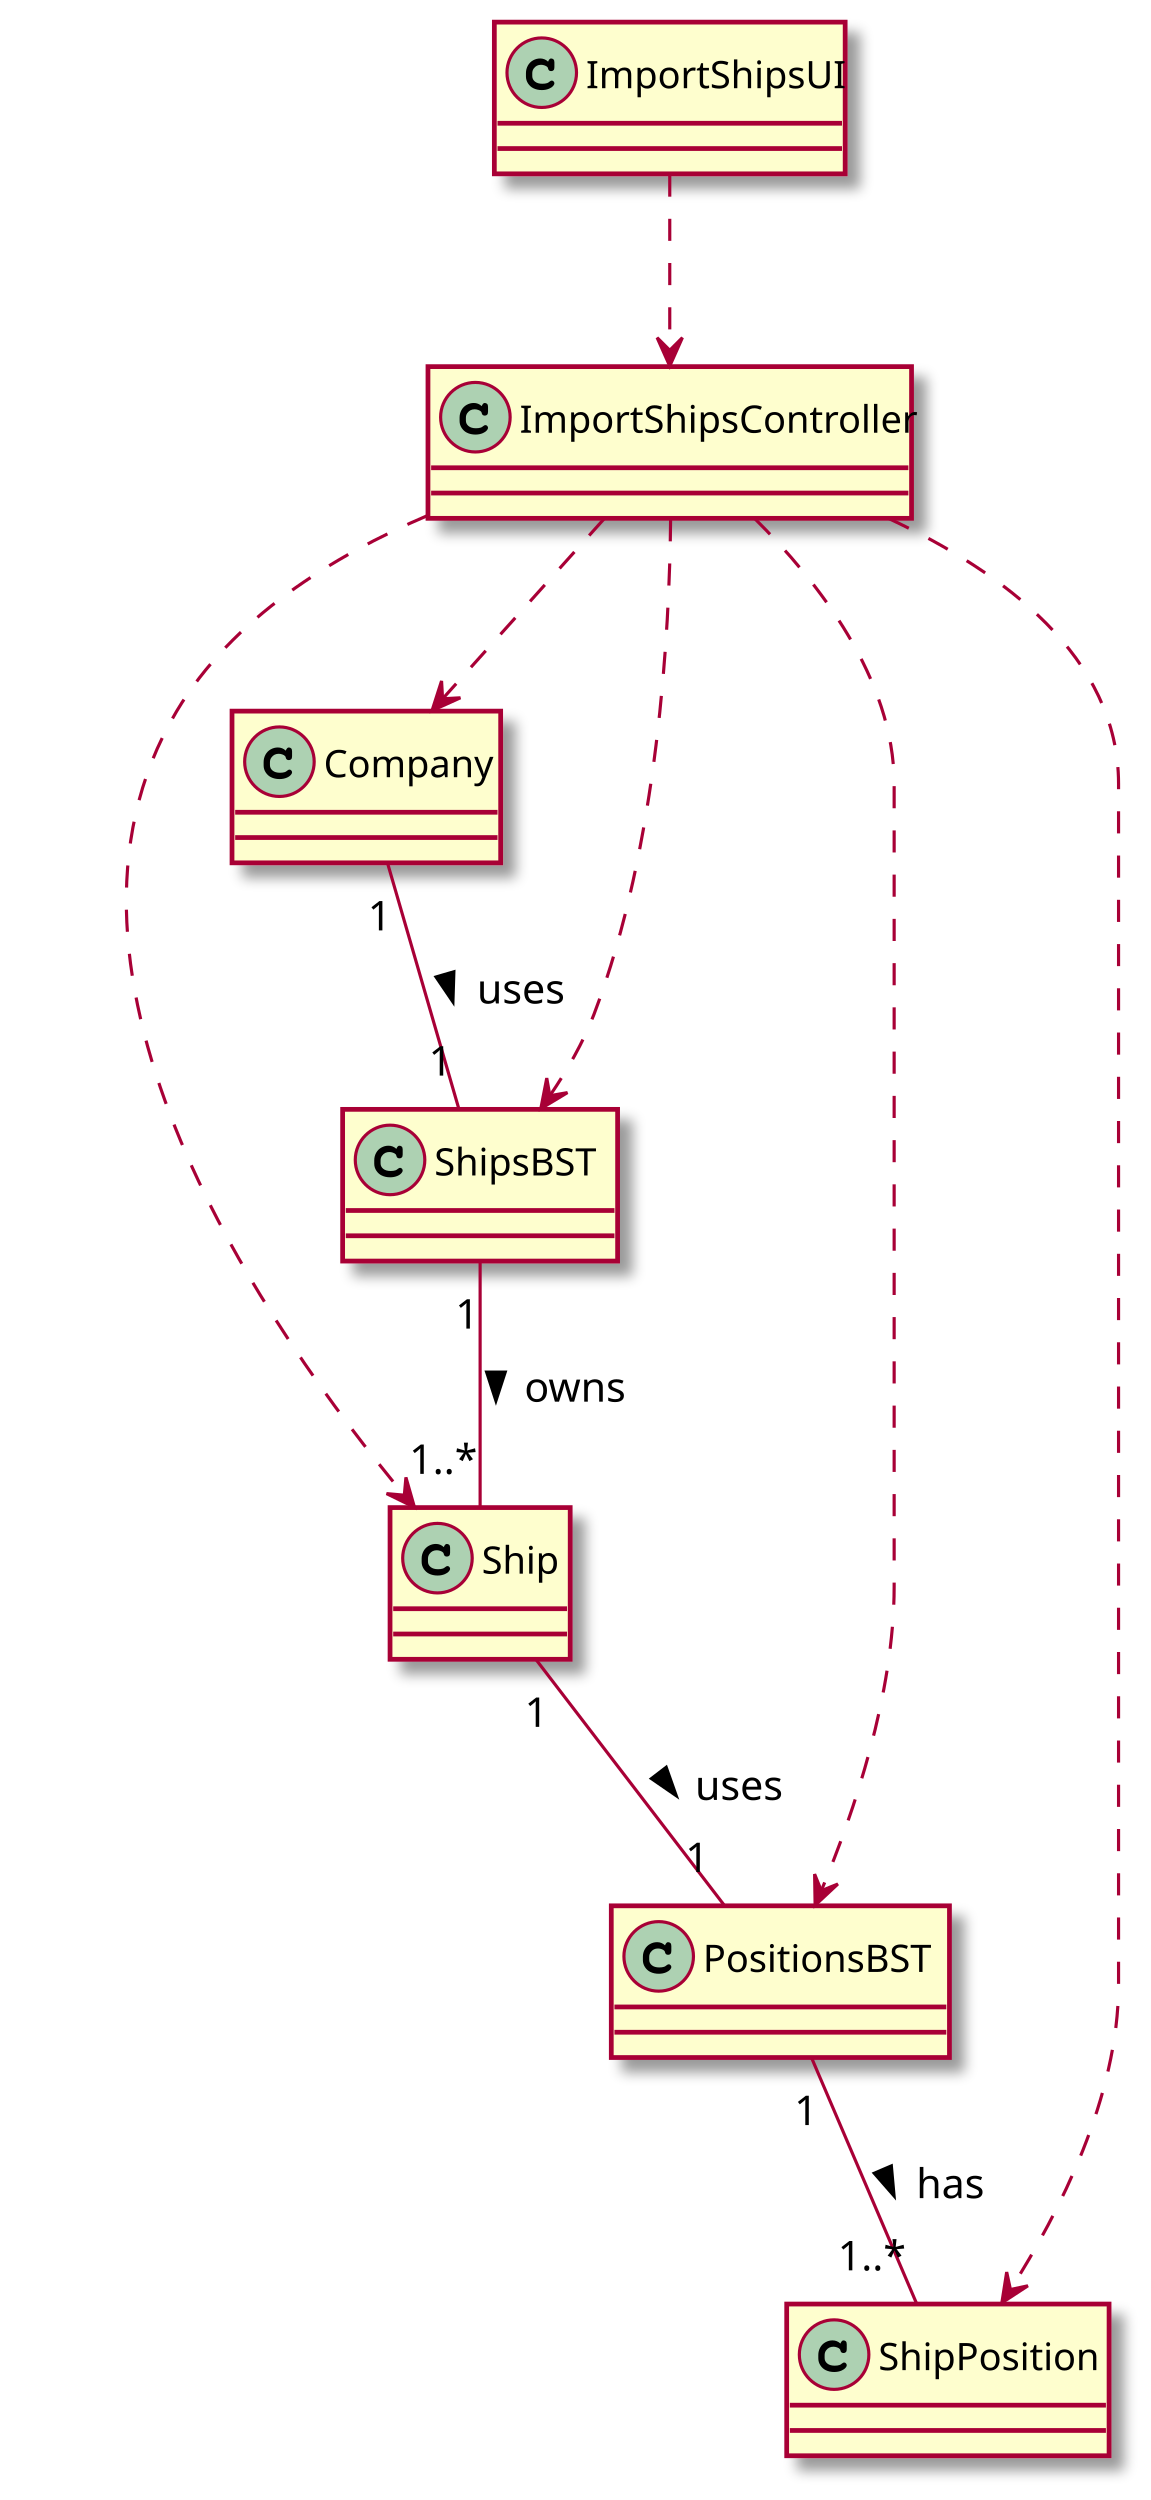
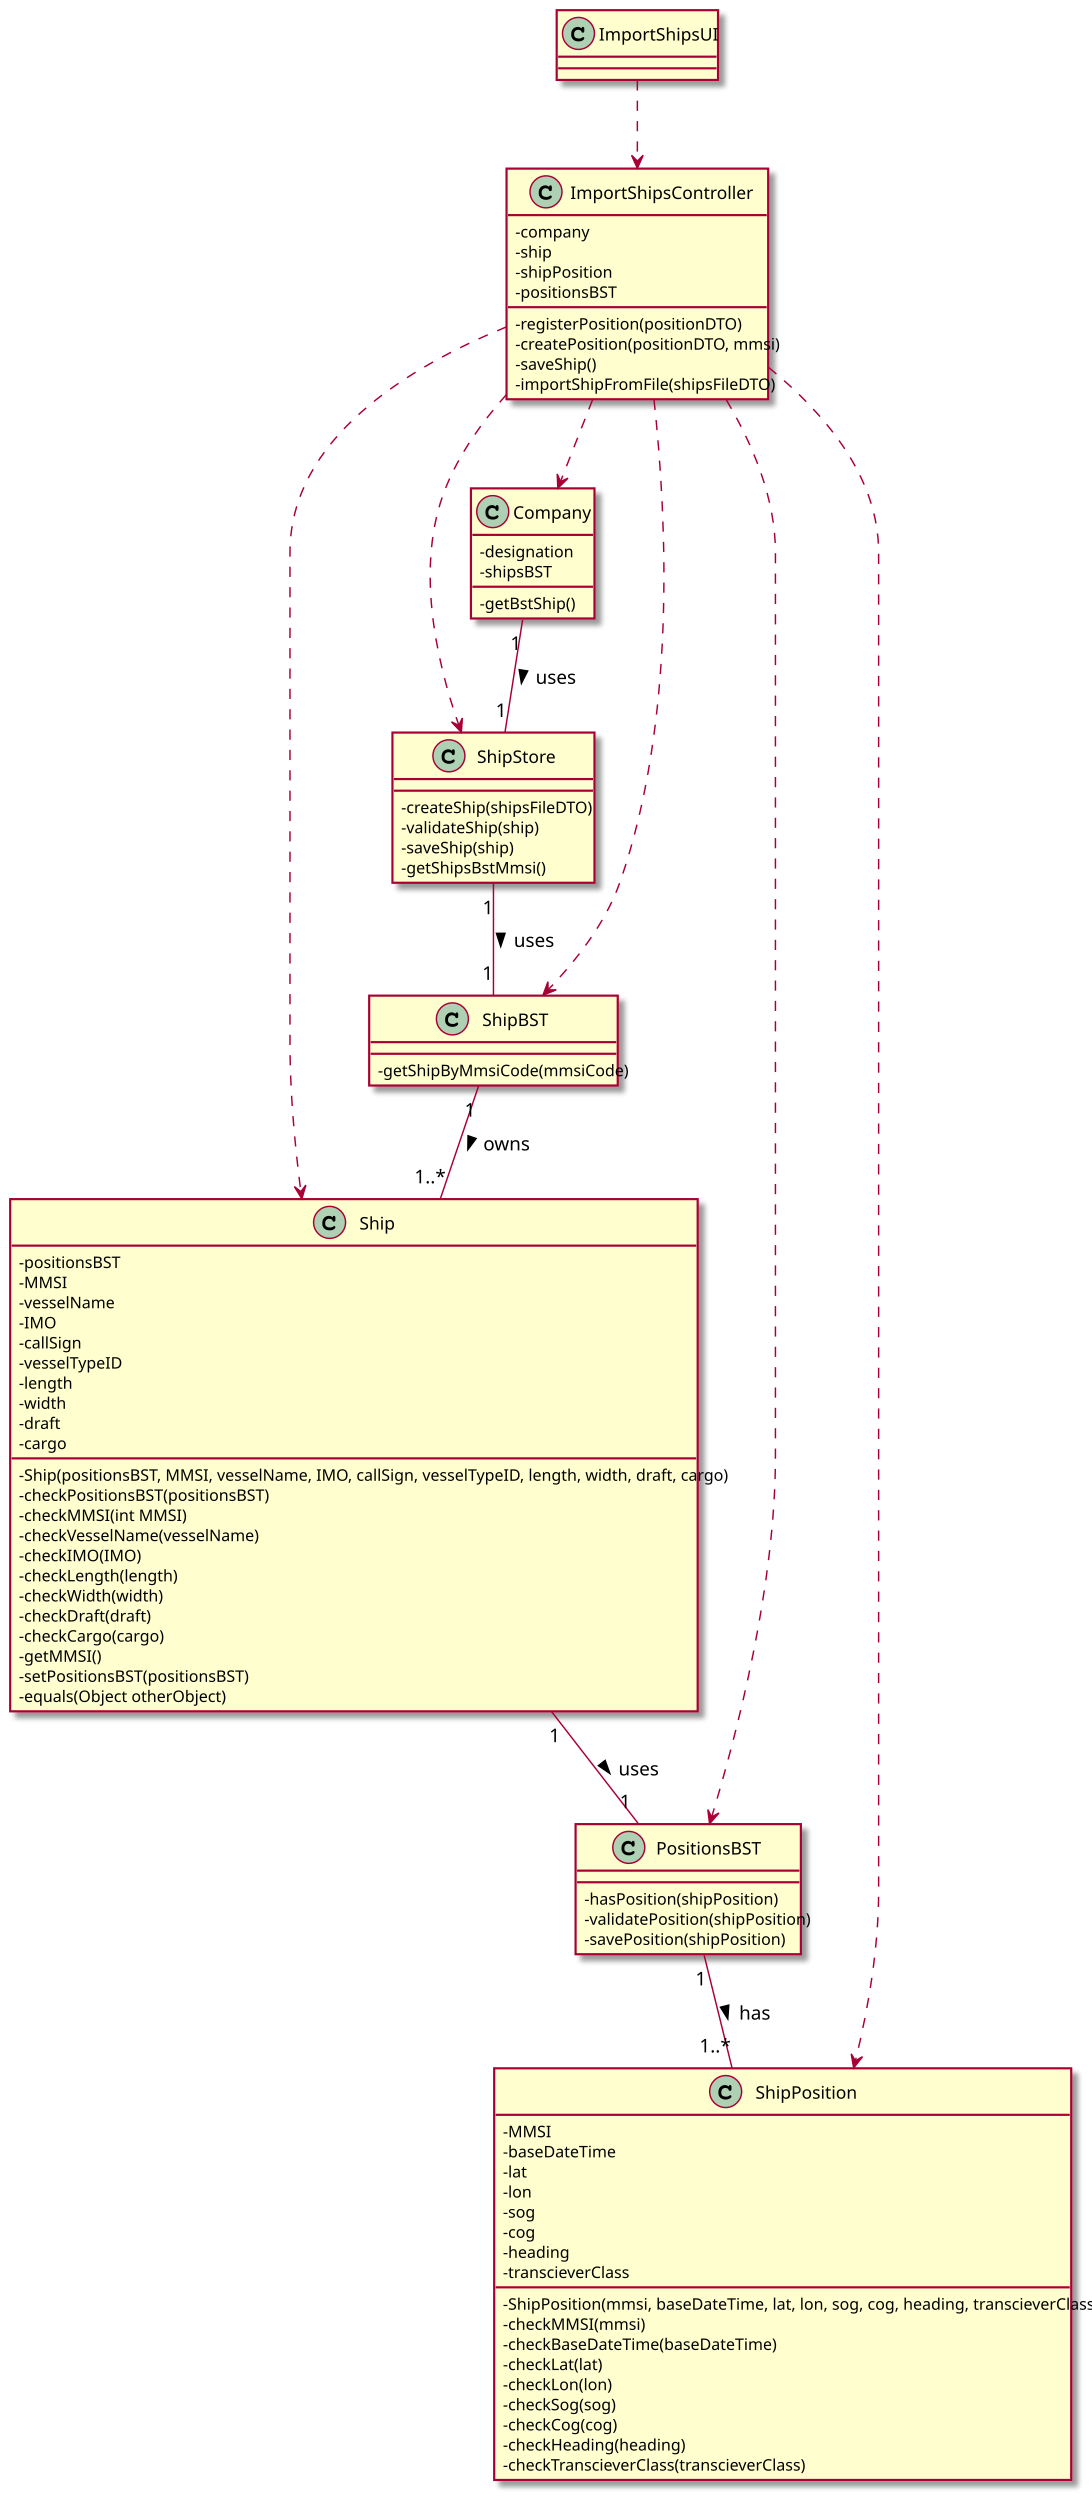
- <svg xmlns="http://www.w3.org/2000/svg" contentScriptType="application/ecmascript" contentStyleType="text/css" height="791px" preserveAspectRatio="none" style="width:364px;height:791px;background:#FFFFFF;" version="1.1" viewBox="0 0 364 791" width="364px" zoomAndPan="magnify">
+ <svg xmlns="http://www.w3.org/2000/svg" contentScriptType="application/ecmascript" contentStyleType="text/css" height="1720px" preserveAspectRatio="none" style="width:751px;height:1720px;background:#FFFFFF;" version="1.1" viewBox="0 0 751 1720" width="751px" zoomAndPan="magnify">
  <defs>
-     <filter height="300%" id="fvfv63ca0mt0m" width="300%" x="-1" y="-1">
+     <filter height="300%" id="f1p9q62pb9x0bf" width="300%" x="-1" y="-1">
      <feGaussianBlur result="blurOut" stdDeviation="2.0" />
      <feColorMatrix in="blurOut" result="blurOut2" type="matrix" values="0 0 0 0 0 0 0 0 0 0 0 0 0 0 0 0 0 0 .4 0" />
      <feOffset dx="4.0" dy="4.0" in="blurOut2" result="blurOut3" />
      <feBlend in="SourceGraphic" in2="blurOut3" mode="normal" />
    </filter>
  </defs>
  <g>
-     <rect codeLine="4" fill="#FEFECE" filter="url(#fvfv63ca0mt0m)" height="48" id="ImportShipsUI" style="stroke:#A80036;stroke-width:1.5;" width="111" x="156.41" y="7" />
-     <ellipse cx="171.41" cy="23" fill="#ADD1B2" rx="11" ry="11" style="stroke:#A80036;stroke-width:1.0;" />
-     <path d="M173.41,19.5 Q173.613,19 173.847,18.75 Q174.082,18.5 174.347,18.5 Q174.816,18.5 175.113,18.781 Q175.41,19.062 175.41,19.719 L175.41,21.281 Q175.41,21.938 175.129,22.219 Q174.847,22.5 174.41,22.5 Q174.019,22.5 173.769,22.328 Q173.519,22.156 173.41,21.703 Q173.363,21.391 173.191,21.219 Q172.879,20.891 172.316,20.703 Q171.754,20.5 171.191,20.5 Q170.488,20.5 169.894,20.781 Q169.316,21.062 168.863,21.688 Q168.41,22.312 168.41,23.172 L168.41,24.094 Q168.41,25.125 169.254,25.812 Q170.097,26.5 171.597,26.5 Q172.488,26.5 173.113,26.297 Q173.472,26.188 173.879,25.828 Q174.144,25.625 174.285,25.562 Q174.426,25.5 174.597,25.5 Q174.926,25.5 175.16,25.766 Q175.41,26.016 175.41,26.375 Q175.41,26.719 175.066,27.125 Q174.566,27.719 173.769,28.047 Q172.722,28.5 171.441,28.5 Q169.941,28.5 168.738,27.906 Q167.769,27.438 167.082,26.422 Q166.41,25.406 166.41,24.203 L166.41,23.109 Q166.41,21.859 167.004,20.766 Q167.613,19.672 168.66,19.094 Q169.722,18.5 170.91,18.5 Q171.629,18.5 172.254,18.75 Q172.879,19 173.41,19.5 Z " fill="#000000" />
-     <text fill="#000000" font-family="sans-serif" font-size="12" lengthAdjust="spacing" textLength="79" x="185.41" y="27.91">ImportShipsUI</text>
-     <line style="stroke:#A80036;stroke-width:1.5;" x1="157.41" x2="266.41" y1="39" y2="39" />
-     <line style="stroke:#A80036;stroke-width:1.5;" x1="157.41" x2="266.41" y1="47" y2="47" />
-     <rect codeLine="6" fill="#FEFECE" filter="url(#fvfv63ca0mt0m)" height="48" id="ImportShipsController" style="stroke:#A80036;stroke-width:1.5;" width="153" x="135.41" y="116" />
-     <ellipse cx="150.41" cy="132" fill="#ADD1B2" rx="11" ry="11" style="stroke:#A80036;stroke-width:1.0;" />
-     <path d="M152.41,128.5 Q152.613,128 152.847,127.75 Q153.082,127.5 153.347,127.5 Q153.816,127.5 154.113,127.781 Q154.41,128.062 154.41,128.719 L154.41,130.281 Q154.41,130.938 154.129,131.219 Q153.847,131.5 153.41,131.5 Q153.019,131.5 152.769,131.328 Q152.519,131.156 152.41,130.703 Q152.363,130.391 152.191,130.219 Q151.879,129.891 151.316,129.703 Q150.754,129.5 150.191,129.5 Q149.488,129.5 148.894,129.781 Q148.316,130.062 147.863,130.688 Q147.41,131.312 147.41,132.172 L147.41,133.094 Q147.41,134.125 148.254,134.812 Q149.097,135.5 150.597,135.5 Q151.488,135.5 152.113,135.297 Q152.472,135.188 152.879,134.828 Q153.144,134.625 153.285,134.562 Q153.426,134.5 153.597,134.5 Q153.926,134.5 154.16,134.766 Q154.41,135.016 154.41,135.375 Q154.41,135.719 154.066,136.125 Q153.566,136.719 152.769,137.047 Q151.722,137.5 150.441,137.5 Q148.941,137.5 147.738,136.906 Q146.769,136.438 146.082,135.422 Q145.41,134.406 145.41,133.203 L145.41,132.109 Q145.41,130.859 146.004,129.766 Q146.613,128.672 147.66,128.094 Q148.722,127.5 149.91,127.5 Q150.629,127.5 151.254,127.75 Q151.879,128 152.41,128.5 Z " fill="#000000" />
-     <text fill="#000000" font-family="sans-serif" font-size="12" lengthAdjust="spacing" textLength="121" x="164.41" y="136.91">ImportShipsController</text>
-     <line style="stroke:#A80036;stroke-width:1.5;" x1="136.41" x2="287.41" y1="148" y2="148" />
-     <line style="stroke:#A80036;stroke-width:1.5;" x1="136.41" x2="287.41" y1="156" y2="156" />
-     <rect codeLine="10" fill="#FEFECE" filter="url(#fvfv63ca0mt0m)" height="48" id="Company" style="stroke:#A80036;stroke-width:1.5;" width="85" x="73.41" y="225" />
-     <ellipse cx="88.41" cy="241" fill="#ADD1B2" rx="11" ry="11" style="stroke:#A80036;stroke-width:1.0;" />
-     <path d="M90.41,237.5 Q90.613,237 90.847,236.75 Q91.082,236.5 91.347,236.5 Q91.816,236.5 92.113,236.781 Q92.41,237.062 92.41,237.719 L92.41,239.281 Q92.41,239.938 92.129,240.219 Q91.847,240.5 91.41,240.5 Q91.019,240.5 90.769,240.328 Q90.519,240.156 90.41,239.703 Q90.363,239.391 90.191,239.219 Q89.879,238.891 89.316,238.703 Q88.754,238.5 88.191,238.5 Q87.488,238.5 86.894,238.781 Q86.316,239.062 85.863,239.688 Q85.41,240.312 85.41,241.172 L85.41,242.094 Q85.41,243.125 86.254,243.812 Q87.097,244.5 88.597,244.5 Q89.488,244.5 90.113,244.297 Q90.472,244.188 90.879,243.828 Q91.144,243.625 91.285,243.562 Q91.426,243.5 91.597,243.5 Q91.926,243.5 92.16,243.766 Q92.41,244.016 92.41,244.375 Q92.41,244.719 92.066,245.125 Q91.566,245.719 90.769,246.047 Q89.722,246.5 88.441,246.5 Q86.941,246.5 85.738,245.906 Q84.769,245.438 84.082,244.422 Q83.41,243.406 83.41,242.203 L83.41,241.109 Q83.41,239.859 84.004,238.766 Q84.613,237.672 85.66,237.094 Q86.722,236.5 87.91,236.5 Q88.629,236.5 89.254,236.75 Q89.879,237 90.41,237.5 Z " fill="#000000" />
-     <text fill="#000000" font-family="sans-serif" font-size="12" lengthAdjust="spacing" textLength="53" x="102.41" y="245.91">Company</text>
-     <line style="stroke:#A80036;stroke-width:1.5;" x1="74.41" x2="157.41" y1="257" y2="257" />
-     <line style="stroke:#A80036;stroke-width:1.5;" x1="74.41" x2="157.41" y1="265" y2="265" />
-     <rect codeLine="14" fill="#FEFECE" filter="url(#fvfv63ca0mt0m)" height="48" id="Ship" style="stroke:#A80036;stroke-width:1.5;" width="57" x="123.41" y="477" />
-     <ellipse cx="138.41" cy="493" fill="#ADD1B2" rx="11" ry="11" style="stroke:#A80036;stroke-width:1.0;" />
-     <path d="M140.41,489.5 Q140.613,489 140.847,488.75 Q141.082,488.5 141.347,488.5 Q141.816,488.5 142.113,488.781 Q142.41,489.062 142.41,489.719 L142.41,491.281 Q142.41,491.938 142.129,492.219 Q141.847,492.5 141.41,492.5 Q141.019,492.5 140.769,492.328 Q140.519,492.156 140.41,491.703 Q140.363,491.391 140.191,491.219 Q139.879,490.891 139.316,490.703 Q138.754,490.5 138.191,490.5 Q137.488,490.5 136.894,490.781 Q136.316,491.062 135.863,491.688 Q135.41,492.312 135.41,493.172 L135.41,494.094 Q135.41,495.125 136.254,495.812 Q137.097,496.5 138.597,496.5 Q139.488,496.5 140.113,496.297 Q140.472,496.188 140.879,495.828 Q141.144,495.625 141.285,495.562 Q141.426,495.5 141.597,495.5 Q141.926,495.5 142.16,495.766 Q142.41,496.016 142.41,496.375 Q142.41,496.719 142.066,497.125 Q141.566,497.719 140.769,498.047 Q139.722,498.5 138.441,498.5 Q136.941,498.5 135.738,497.906 Q134.769,497.438 134.082,496.422 Q133.41,495.406 133.41,494.203 L133.41,493.109 Q133.41,491.859 134.004,490.766 Q134.613,489.672 135.66,489.094 Q136.722,488.5 137.91,488.5 Q138.629,488.5 139.254,488.75 Q139.879,489 140.41,489.5 Z " fill="#000000" />
-     <text fill="#000000" font-family="sans-serif" font-size="12" lengthAdjust="spacing" textLength="25" x="152.41" y="497.91">Ship</text>
-     <line style="stroke:#A80036;stroke-width:1.5;" x1="124.41" x2="179.41" y1="509" y2="509" />
-     <line style="stroke:#A80036;stroke-width:1.5;" x1="124.41" x2="179.41" y1="517" y2="517" />
-     <rect codeLine="18" fill="#FEFECE" filter="url(#fvfv63ca0mt0m)" height="48" id="ShipPosition" style="stroke:#A80036;stroke-width:1.5;" width="102" x="248.91" y="729" />
-     <ellipse cx="263.91" cy="745" fill="#ADD1B2" rx="11" ry="11" style="stroke:#A80036;stroke-width:1.0;" />
-     <path d="M265.91,741.5 Q266.113,741 266.348,740.75 Q266.582,740.5 266.848,740.5 Q267.316,740.5 267.613,740.781 Q267.91,741.062 267.91,741.719 L267.91,743.281 Q267.91,743.938 267.629,744.219 Q267.348,744.5 266.91,744.5 Q266.519,744.5 266.269,744.328 Q266.019,744.156 265.91,743.703 Q265.863,743.391 265.691,743.219 Q265.379,742.891 264.816,742.703 Q264.254,742.5 263.691,742.5 Q262.988,742.5 262.394,742.781 Q261.816,743.062 261.363,743.688 Q260.91,744.312 260.91,745.172 L260.91,746.094 Q260.91,747.125 261.754,747.812 Q262.598,748.5 264.098,748.5 Q264.988,748.5 265.613,748.297 Q265.973,748.188 266.379,747.828 Q266.644,747.625 266.785,747.562 Q266.926,747.5 267.098,747.5 Q267.426,747.5 267.66,747.766 Q267.91,748.016 267.91,748.375 Q267.91,748.719 267.566,749.125 Q267.066,749.719 266.269,750.047 Q265.223,750.5 263.941,750.5 Q262.441,750.5 261.238,749.906 Q260.269,749.438 259.582,748.422 Q258.91,747.406 258.91,746.203 L258.91,745.109 Q258.91,743.859 259.504,742.766 Q260.113,741.672 261.16,741.094 Q262.223,740.5 263.41,740.5 Q264.129,740.5 264.754,740.75 Q265.379,741 265.91,741.5 Z " fill="#000000" />
-     <text fill="#000000" font-family="sans-serif" font-size="12" lengthAdjust="spacing" textLength="70" x="277.91" y="749.91">ShipPosition</text>
-     <line style="stroke:#A80036;stroke-width:1.5;" x1="249.91" x2="349.91" y1="761" y2="761" />
-     <line style="stroke:#A80036;stroke-width:1.5;" x1="249.91" x2="349.91" y1="769" y2="769" />
-     <rect codeLine="22" fill="#FEFECE" filter="url(#fvfv63ca0mt0m)" height="48" id="ShipsBST" style="stroke:#A80036;stroke-width:1.5;" width="87" x="108.41" y="351" />
-     <ellipse cx="123.41" cy="367" fill="#ADD1B2" rx="11" ry="11" style="stroke:#A80036;stroke-width:1.0;" />
-     <path d="M125.41,363.5 Q125.613,363 125.847,362.75 Q126.082,362.5 126.347,362.5 Q126.816,362.5 127.113,362.781 Q127.41,363.062 127.41,363.719 L127.41,365.281 Q127.41,365.938 127.129,366.219 Q126.847,366.5 126.41,366.5 Q126.019,366.5 125.769,366.328 Q125.519,366.156 125.41,365.703 Q125.363,365.391 125.191,365.219 Q124.879,364.891 124.316,364.703 Q123.754,364.5 123.191,364.5 Q122.488,364.5 121.894,364.781 Q121.316,365.062 120.863,365.688 Q120.41,366.312 120.41,367.172 L120.41,368.094 Q120.41,369.125 121.254,369.812 Q122.097,370.5 123.597,370.5 Q124.488,370.5 125.113,370.297 Q125.472,370.188 125.879,369.828 Q126.144,369.625 126.285,369.562 Q126.426,369.5 126.597,369.5 Q126.926,369.5 127.16,369.766 Q127.41,370.016 127.41,370.375 Q127.41,370.719 127.066,371.125 Q126.566,371.719 125.769,372.047 Q124.722,372.5 123.441,372.5 Q121.941,372.5 120.738,371.906 Q119.769,371.438 119.082,370.422 Q118.41,369.406 118.41,368.203 L118.41,367.109 Q118.41,365.859 119.004,364.766 Q119.613,363.672 120.66,363.094 Q121.722,362.5 122.91,362.5 Q123.629,362.5 124.254,362.75 Q124.879,363 125.41,363.5 Z " fill="#000000" />
-     <text fill="#000000" font-family="sans-serif" font-size="12" lengthAdjust="spacing" textLength="55" x="137.41" y="371.91">ShipsBST</text>
-     <line style="stroke:#A80036;stroke-width:1.5;" x1="109.41" x2="194.41" y1="383" y2="383" />
-     <line style="stroke:#A80036;stroke-width:1.5;" x1="109.41" x2="194.41" y1="391" y2="391" />
-     <rect codeLine="26" fill="#FEFECE" filter="url(#fvfv63ca0mt0m)" height="48" id="PositionsBST" style="stroke:#A80036;stroke-width:1.5;" width="107" x="193.41" y="603" />
-     <ellipse cx="208.41" cy="619" fill="#ADD1B2" rx="11" ry="11" style="stroke:#A80036;stroke-width:1.0;" />
-     <path d="M210.41,615.5 Q210.613,615 210.847,614.75 Q211.082,614.5 211.347,614.5 Q211.816,614.5 212.113,614.781 Q212.41,615.062 212.41,615.719 L212.41,617.281 Q212.41,617.938 212.129,618.219 Q211.847,618.5 211.41,618.5 Q211.019,618.5 210.769,618.328 Q210.519,618.156 210.41,617.703 Q210.363,617.391 210.191,617.219 Q209.879,616.891 209.316,616.703 Q208.754,616.5 208.191,616.5 Q207.488,616.5 206.894,616.781 Q206.316,617.062 205.863,617.688 Q205.41,618.312 205.41,619.172 L205.41,620.094 Q205.41,621.125 206.254,621.812 Q207.097,622.5 208.597,622.5 Q209.488,622.5 210.113,622.297 Q210.472,622.188 210.879,621.828 Q211.144,621.625 211.285,621.562 Q211.426,621.5 211.597,621.5 Q211.926,621.5 212.16,621.766 Q212.41,622.016 212.41,622.375 Q212.41,622.719 212.066,623.125 Q211.566,623.719 210.769,624.047 Q209.722,624.5 208.441,624.5 Q206.941,624.5 205.738,623.906 Q204.769,623.438 204.082,622.422 Q203.41,621.406 203.41,620.203 L203.41,619.109 Q203.41,617.859 204.004,616.766 Q204.613,615.672 205.66,615.094 Q206.722,614.5 207.91,614.5 Q208.629,614.5 209.254,614.75 Q209.879,615 210.41,615.5 Z " fill="#000000" />
-     <text fill="#000000" font-family="sans-serif" font-size="12" lengthAdjust="spacing" textLength="75" x="222.41" y="623.91">PositionsBST</text>
-     <line style="stroke:#A80036;stroke-width:1.5;" x1="194.41" x2="299.41" y1="635" y2="635" />
-     <line style="stroke:#A80036;stroke-width:1.5;" x1="194.41" x2="299.41" y1="643" y2="643" />
-     <path codeLine="30" d="M122.6,273.03 C129.02,295.17 138.68,328.44 145.13,350.67 " fill="none" id="Company-ShipsBST" style="stroke:#A80036;stroke-width:1.0;" />
-     <polygon fill="#000000" points="143.303,316.978,143.605,307.472,137.96,309.11,143.303,316.978" style="stroke:#000000;stroke-width:1.0;" />
-     <text fill="#000000" font-family="sans-serif" font-size="13" lengthAdjust="spacing" textLength="28" x="150.91" y="317.495">uses</text>
-     <text fill="#000000" font-family="sans-serif" font-size="13" lengthAdjust="spacing" textLength="7" x="116.378" y="294.375">1</text>
-     <text fill="#000000" font-family="sans-serif" font-size="13" lengthAdjust="spacing" textLength="7" x="135.624" y="340.327">1</text>
-     <path codeLine="31" d="M151.91,399.03 C151.91,421.17 151.91,454.44 151.91,476.67 " fill="none" id="ShipsBST-Ship" style="stroke:#A80036;stroke-width:1.0;" />
-     <polygon fill="#000000" points="156.91,443.176,159.849,434.131,153.971,434.131,156.91,443.176" style="stroke:#000000;stroke-width:1.0;" />
-     <text fill="#000000" font-family="sans-serif" font-size="13" lengthAdjust="spacing" textLength="30" x="165.91" y="443.495">owns</text>
-     <text fill="#000000" font-family="sans-serif" font-size="13" lengthAdjust="spacing" textLength="7" x="144.057" y="420.375">1</text>
-     <text fill="#000000" font-family="sans-serif" font-size="13" lengthAdjust="spacing" textLength="20" x="129.472" y="466.327">1..*</text>
-     <path codeLine="32" d="M169.55,525.03 C186.51,547.17 212,580.44 229.03,602.67 " fill="none" id="Ship-PositionsBST" style="stroke:#A80036;stroke-width:1.0;" />
-     <polygon fill="#000000" points="213.951,568.145,210.783,559.177,206.117,562.752,213.951,568.145" style="stroke:#000000;stroke-width:1.0;" />
-     <text fill="#000000" font-family="sans-serif" font-size="13" lengthAdjust="spacing" textLength="28" x="219.91" y="569.495">uses</text>
-     <text fill="#000000" font-family="sans-serif" font-size="13" lengthAdjust="spacing" textLength="7" x="165.997" y="546.375">1</text>
-     <text fill="#000000" font-family="sans-serif" font-size="13" lengthAdjust="spacing" textLength="7" x="216.819" y="592.327">1</text>
-     <path codeLine="33" d="M256.75,651.03 C266.21,673.17 280.43,706.44 289.94,728.67 " fill="none" id="PositionsBST-ShipPosition" style="stroke:#A80036;stroke-width:1.0;" />
-     <polygon fill="#000000" points="282.875,694.773,282.022,685.301,276.618,687.611,282.875,694.773" style="stroke:#000000;stroke-width:1.0;" />
-     <text fill="#000000" font-family="sans-serif" font-size="13" lengthAdjust="spacing" textLength="21" x="289.91" y="695.495">has</text>
-     <text fill="#000000" font-family="sans-serif" font-size="13" lengthAdjust="spacing" textLength="7" x="251.295" y="672.375">1</text>
-     <text fill="#000000" font-family="sans-serif" font-size="13" lengthAdjust="spacing" textLength="20" x="265.072" y="718.327">1..*</text>
-     <path codeLine="34" d="M211.91,55.22 C211.91,71.48 211.91,93.32 211.91,110.62 " fill="none" id="ImportShipsUI-to-ImportShipsController" style="stroke:#A80036;stroke-width:1.0;stroke-dasharray:7.0,7.0;" />
-     <polygon fill="#A80036" points="211.91,115.83,215.91,106.83,211.91,110.83,207.91,106.83,211.91,115.83" style="stroke:#A80036;stroke-width:1.0;" />
-     <path codeLine="35" d="M191.08,164.22 C176.11,180.9 155.88,203.45 140.18,220.95 " fill="none" id="ImportShipsController-to-Company" style="stroke:#A80036;stroke-width:1.0;stroke-dasharray:7.0,7.0;" />
-     <polygon fill="#A80036" points="136.7,224.83,145.678,220.78,140.03,221.1,139.71,215.452,136.7,224.83" style="stroke:#A80036;stroke-width:1.0;" />
-     <path codeLine="36" d="M212.18,164.28 C211.85,199.41 208.31,267.54 187.91,321 C184.53,329.86 179.41,338.69 174.08,346.53 " fill="none" id="ImportShipsController-to-ShipsBST" style="stroke:#A80036;stroke-width:1.0;stroke-dasharray:7.0,7.0;" />
-     <polygon fill="#A80036" points="171.11,350.78,179.549,345.703,173.978,346.685,172.996,341.113,171.11,350.78" style="stroke:#A80036;stroke-width:1.0;" />
-     <path codeLine="37" d="M135.31,163.11 C105.07,176 73.42,195.69 55.91,225 C6,308.57 85.41,421.94 127.9,473.05 " fill="none" id="ImportShipsController-to-Ship" style="stroke:#A80036;stroke-width:1.0;stroke-dasharray:7.0,7.0;" />
-     <polygon fill="#A80036" points="131.14,476.91,128.434,467.44,127.932,473.075,122.297,472.573,131.14,476.91" style="stroke:#A80036;stroke-width:1.0;" />
-     <path codeLine="38" d="M238.75,164.04 C258.86,183.98 282.91,214.78 282.91,248 C282.91,248 282.91,248 282.91,502 C282.91,536.05 270.24,573.34 259.93,598.04 " fill="none" id="ImportShipsController-to-PositionsBST" style="stroke:#A80036;stroke-width:1.0;stroke-dasharray:7.0,7.0;" />
-     <polygon fill="#A80036" points="257.9,602.81,265.104,596.094,259.858,598.209,257.743,592.962,257.9,602.81" style="stroke:#A80036;stroke-width:1.0;" />
-     <path codeLine="39" d="M281.24,164.08 C317.29,180.91 353.91,207.87 353.91,248 C353.91,248 353.91,248 353.91,628 C353.91,663.37 335.21,700.04 319.82,724.24 " fill="none" id="ImportShipsController-to-ShipPosition" style="stroke:#A80036;stroke-width:1.0;stroke-dasharray:7.0,7.0;" />
-     <polygon fill="#A80036" points="316.99,728.61,325.235,723.222,319.704,724.411,318.515,718.88,316.99,728.61" style="stroke:#A80036;stroke-width:1.0;" />
+     <rect codeLine="4" fill="#FEFECE" filter="url(#f1p9q62pb9x0bf)" height="48" id="ImportShipsUI" style="stroke:#A80036;stroke-width:1.5;" width="111" x="383" y="7" />
+     <ellipse cx="398" cy="23" fill="#ADD1B2" rx="11" ry="11" style="stroke:#A80036;stroke-width:1.0;" />
+     <path d="M400,19.5 Q400.203,19 400.438,18.75 Q400.672,18.5 400.938,18.5 Q401.406,18.5 401.703,18.781 Q402,19.062 402,19.719 L402,21.281 Q402,21.938 401.719,22.219 Q401.438,22.5 401,22.5 Q400.609,22.5 400.359,22.328 Q400.109,22.156 400,21.703 Q399.953,21.391 399.781,21.219 Q399.469,20.891 398.906,20.703 Q398.344,20.5 397.781,20.5 Q397.078,20.5 396.484,20.781 Q395.906,21.062 395.453,21.688 Q395,22.312 395,23.172 L395,24.094 Q395,25.125 395.844,25.812 Q396.688,26.5 398.188,26.5 Q399.078,26.5 399.703,26.297 Q400.062,26.188 400.469,25.828 Q400.734,25.625 400.875,25.562 Q401.016,25.5 401.188,25.5 Q401.516,25.5 401.75,25.766 Q402,26.016 402,26.375 Q402,26.719 401.656,27.125 Q401.156,27.719 400.359,28.047 Q399.312,28.5 398.031,28.5 Q396.531,28.5 395.328,27.906 Q394.359,27.438 393.672,26.422 Q393,25.406 393,24.203 L393,23.109 Q393,21.859 393.594,20.766 Q394.203,19.672 395.25,19.094 Q396.312,18.5 397.5,18.5 Q398.219,18.5 398.844,18.75 Q399.469,19 400,19.5 Z " fill="#000000" />
+     <text fill="#000000" font-family="sans-serif" font-size="12" lengthAdjust="spacing" textLength="79" x="412" y="27.91">ImportShipsUI</text>
+     <line style="stroke:#A80036;stroke-width:1.5;" x1="384" x2="493" y1="39" y2="39" />
+     <line style="stroke:#A80036;stroke-width:1.5;" x1="384" x2="493" y1="47" y2="47" />
+     <rect codeLine="6" fill="#FEFECE" filter="url(#f1p9q62pb9x0bf)" height="158.688" id="ImportShipsController" style="stroke:#A80036;stroke-width:1.5;" width="180" x="348.5" y="116" />
+     <ellipse cx="375.65" cy="132" fill="#ADD1B2" rx="11" ry="11" style="stroke:#A80036;stroke-width:1.0;" />
+     <path d="M377.65,128.5 Q377.853,128 378.087,127.75 Q378.322,127.5 378.587,127.5 Q379.056,127.5 379.353,127.781 Q379.65,128.062 379.65,128.719 L379.65,130.281 Q379.65,130.938 379.369,131.219 Q379.087,131.5 378.65,131.5 Q378.259,131.5 378.009,131.328 Q377.759,131.156 377.65,130.703 Q377.603,130.391 377.431,130.219 Q377.119,129.891 376.556,129.703 Q375.994,129.5 375.431,129.5 Q374.728,129.5 374.134,129.781 Q373.556,130.062 373.103,130.688 Q372.65,131.312 372.65,132.172 L372.65,133.094 Q372.65,134.125 373.494,134.812 Q374.337,135.5 375.837,135.5 Q376.728,135.5 377.353,135.297 Q377.712,135.188 378.119,134.828 Q378.384,134.625 378.525,134.562 Q378.666,134.5 378.837,134.5 Q379.166,134.5 379.4,134.766 Q379.65,135.016 379.65,135.375 Q379.65,135.719 379.306,136.125 Q378.806,136.719 378.009,137.047 Q376.962,137.5 375.681,137.5 Q374.181,137.5 372.978,136.906 Q372.009,136.438 371.322,135.422 Q370.65,134.406 370.65,133.203 L370.65,132.109 Q370.65,130.859 371.244,129.766 Q371.853,128.672 372.9,128.094 Q373.962,127.5 375.15,127.5 Q375.869,127.5 376.494,127.75 Q377.119,128 377.65,128.5 Z " fill="#000000" />
+     <text fill="#000000" font-family="sans-serif" font-size="12" lengthAdjust="spacing" textLength="121" x="392.35" y="136.91">ImportShipsController</text>
+     <line style="stroke:#A80036;stroke-width:1.5;" x1="349.5" x2="527.5" y1="148" y2="148" />
+     <text fill="#000000" font-family="sans-serif" font-size="11" lengthAdjust="spacing" textLength="48" x="354.5" y="163.419">-company</text>
+     <text fill="#000000" font-family="sans-serif" font-size="11" lengthAdjust="spacing" textLength="24" x="354.5" y="177.255">-ship</text>
+     <text fill="#000000" font-family="sans-serif" font-size="11" lengthAdjust="spacing" textLength="61" x="354.5" y="191.091">-shipPosition</text>
+     <text fill="#000000" font-family="sans-serif" font-size="11" lengthAdjust="spacing" textLength="67" x="354.5" y="204.927">-positionsBST</text>
+     <line style="stroke:#A80036;stroke-width:1.5;" x1="349.5" x2="527.5" y1="211.344" y2="211.344" />
+     <text fill="#000000" font-family="sans-serif" font-size="11" lengthAdjust="spacing" textLength="144" x="354.5" y="226.763">-registerPosition(positionDTO)</text>
+     <text fill="#000000" font-family="sans-serif" font-size="11" lengthAdjust="spacing" textLength="168" x="354.5" y="240.599">-createPosition(positionDTO, mmsi)</text>
+     <text fill="#000000" font-family="sans-serif" font-size="11" lengthAdjust="spacing" textLength="57" x="354.5" y="254.435">-saveShip()</text>
+     <text fill="#000000" font-family="sans-serif" font-size="11" lengthAdjust="spacing" textLength="165" x="354.5" y="268.271">-importShipFromFile(shipsFileDTO)</text>
+     <rect codeLine="17" fill="#FEFECE" filter="url(#f1p9q62pb9x0bf)" height="89.508" id="Company" style="stroke:#A80036;stroke-width:1.5;" width="85" x="324" y="336" />
+     <ellipse cx="339" cy="352" fill="#ADD1B2" rx="11" ry="11" style="stroke:#A80036;stroke-width:1.0;" />
+     <path d="M341,348.5 Q341.203,348 341.438,347.75 Q341.672,347.5 341.938,347.5 Q342.406,347.5 342.703,347.781 Q343,348.062 343,348.719 L343,350.281 Q343,350.938 342.719,351.219 Q342.438,351.5 342,351.5 Q341.609,351.5 341.359,351.328 Q341.109,351.156 341,350.703 Q340.953,350.391 340.781,350.219 Q340.469,349.891 339.906,349.703 Q339.344,349.5 338.781,349.5 Q338.078,349.5 337.484,349.781 Q336.906,350.062 336.453,350.688 Q336,351.312 336,352.172 L336,353.094 Q336,354.125 336.844,354.812 Q337.688,355.5 339.188,355.5 Q340.078,355.5 340.703,355.297 Q341.062,355.188 341.469,354.828 Q341.734,354.625 341.875,354.562 Q342.016,354.5 342.188,354.5 Q342.516,354.5 342.75,354.766 Q343,355.016 343,355.375 Q343,355.719 342.656,356.125 Q342.156,356.719 341.359,357.047 Q340.312,357.5 339.031,357.5 Q337.531,357.5 336.328,356.906 Q335.359,356.438 334.672,355.422 Q334,354.406 334,353.203 L334,352.109 Q334,350.859 334.594,349.766 Q335.203,348.672 336.25,348.094 Q337.312,347.5 338.5,347.5 Q339.219,347.5 339.844,347.75 Q340.469,348 341,348.5 Z " fill="#000000" />
+     <text fill="#000000" font-family="sans-serif" font-size="12" lengthAdjust="spacing" textLength="53" x="353" y="356.91">Company</text>
+     <line style="stroke:#A80036;stroke-width:1.5;" x1="325" x2="408" y1="368" y2="368" />
+     <text fill="#000000" font-family="sans-serif" font-size="11" lengthAdjust="spacing" textLength="59" x="330" y="383.419">-designation</text>
+     <text fill="#000000" font-family="sans-serif" font-size="11" lengthAdjust="spacing" textLength="50" x="330" y="397.255">-shipsBST</text>
+     <line style="stroke:#A80036;stroke-width:1.5;" x1="325" x2="408" y1="403.672" y2="403.672" />
+     <text fill="#000000" font-family="sans-serif" font-size="11" lengthAdjust="spacing" textLength="64" x="330" y="419.091">-getBstShip()</text>
+     <rect codeLine="23" fill="#FEFECE" filter="url(#f1p9q62pb9x0bf)" height="352.391" id="Ship" style="stroke:#A80036;stroke-width:1.5;" width="473" x="7" y="825" />
+     <ellipse cx="226.75" cy="841" fill="#ADD1B2" rx="11" ry="11" style="stroke:#A80036;stroke-width:1.0;" />
+     <path d="M228.75,837.5 Q228.953,837 229.188,836.75 Q229.422,836.5 229.688,836.5 Q230.156,836.5 230.453,836.781 Q230.75,837.062 230.75,837.719 L230.75,839.281 Q230.75,839.938 230.469,840.219 Q230.188,840.5 229.75,840.5 Q229.359,840.5 229.109,840.328 Q228.859,840.156 228.75,839.703 Q228.703,839.391 228.531,839.219 Q228.219,838.891 227.656,838.703 Q227.094,838.5 226.531,838.5 Q225.828,838.5 225.234,838.781 Q224.656,839.062 224.203,839.688 Q223.75,840.312 223.75,841.172 L223.75,842.094 Q223.75,843.125 224.594,843.812 Q225.438,844.5 226.938,844.5 Q227.828,844.5 228.453,844.297 Q228.812,844.188 229.219,843.828 Q229.484,843.625 229.625,843.562 Q229.766,843.5 229.938,843.5 Q230.266,843.5 230.5,843.766 Q230.75,844.016 230.75,844.375 Q230.75,844.719 230.406,845.125 Q229.906,845.719 229.109,846.047 Q228.062,846.5 226.781,846.5 Q225.281,846.5 224.078,845.906 Q223.109,845.438 222.422,844.422 Q221.75,843.406 221.75,842.203 L221.75,841.109 Q221.75,839.859 222.344,838.766 Q222.953,837.672 224,837.094 Q225.062,836.5 226.25,836.5 Q226.969,836.5 227.594,836.75 Q228.219,837 228.75,837.5 Z " fill="#000000" />
+     <text fill="#000000" font-family="sans-serif" font-size="12" lengthAdjust="spacing" textLength="25" x="247.25" y="845.91">Ship</text>
+     <line style="stroke:#A80036;stroke-width:1.5;" x1="8" x2="479" y1="857" y2="857" />
+     <text fill="#000000" font-family="sans-serif" font-size="11" lengthAdjust="spacing" textLength="67" x="13" y="872.419">-positionsBST</text>
+     <text fill="#000000" font-family="sans-serif" font-size="11" lengthAdjust="spacing" textLength="29" x="13" y="886.255">-MMSI</text>
+     <text fill="#000000" font-family="sans-serif" font-size="11" lengthAdjust="spacing" textLength="63" x="13" y="900.091">-vesselName</text>
+     <text fill="#000000" font-family="sans-serif" font-size="11" lengthAdjust="spacing" textLength="22" x="13" y="913.927">-IMO</text>
+     <text fill="#000000" font-family="sans-serif" font-size="11" lengthAdjust="spacing" textLength="41" x="13" y="927.763">-callSign</text>
+     <text fill="#000000" font-family="sans-serif" font-size="11" lengthAdjust="spacing" textLength="69" x="13" y="941.599">-vesselTypeID</text>
+     <text fill="#000000" font-family="sans-serif" font-size="11" lengthAdjust="spacing" textLength="33" x="13" y="955.435">-length</text>
+     <text fill="#000000" font-family="sans-serif" font-size="11" lengthAdjust="spacing" textLength="31" x="13" y="969.27">-width</text>
+     <text fill="#000000" font-family="sans-serif" font-size="11" lengthAdjust="spacing" textLength="27" x="13" y="983.106">-draft</text>
+     <text fill="#000000" font-family="sans-serif" font-size="11" lengthAdjust="spacing" textLength="32" x="13" y="996.942">-cargo</text>
+     <line style="stroke:#A80036;stroke-width:1.5;" x1="8" x2="479" y1="1003.359" y2="1003.359" />
+     <text fill="#000000" font-family="sans-serif" font-size="11" lengthAdjust="spacing" textLength="461" x="13" y="1018.778">-Ship(positionsBST, MMSI, vesselName, IMO, callSign, vesselTypeID, length, width, draft, cargo)</text>
+     <text fill="#000000" font-family="sans-serif" font-size="11" lengthAdjust="spacing" textLength="167" x="13" y="1032.614">-checkPositionsBST(positionsBST)</text>
+     <text fill="#000000" font-family="sans-serif" font-size="11" lengthAdjust="spacing" textLength="105" x="13" y="1046.45">-checkMMSI(int MMSI)</text>
+     <text fill="#000000" font-family="sans-serif" font-size="11" lengthAdjust="spacing" textLength="161" x="13" y="1060.286">-checkVesselName(vesselName)</text>
+     <text fill="#000000" font-family="sans-serif" font-size="11" lengthAdjust="spacing" textLength="77" x="13" y="1074.122">-checkIMO(IMO)</text>
+     <text fill="#000000" font-family="sans-serif" font-size="11" lengthAdjust="spacing" textLength="103" x="13" y="1087.958">-checkLength(length)</text>
+     <text fill="#000000" font-family="sans-serif" font-size="11" lengthAdjust="spacing" textLength="95" x="13" y="1101.794">-checkWidth(width)</text>
+     <text fill="#000000" font-family="sans-serif" font-size="11" lengthAdjust="spacing" textLength="88" x="13" y="1115.63">-checkDraft(draft)</text>
+     <text fill="#000000" font-family="sans-serif" font-size="11" lengthAdjust="spacing" textLength="98" x="13" y="1129.466">-checkCargo(cargo)</text>
+     <text fill="#000000" font-family="sans-serif" font-size="11" lengthAdjust="spacing" textLength="52" x="13" y="1143.302">-getMMSI()</text>
+     <text fill="#000000" font-family="sans-serif" font-size="11" lengthAdjust="spacing" textLength="153" x="13" y="1157.138">-setPositionsBST(positionsBST)</text>
+     <text fill="#000000" font-family="sans-serif" font-size="11" lengthAdjust="spacing" textLength="134" x="13" y="1170.974">-equals(Object otherObject)</text>
+     <rect codeLine="48" fill="#FEFECE" filter="url(#f1p9q62pb9x0bf)" height="283.211" id="ShipPosition" style="stroke:#A80036;stroke-width:1.5;" width="397" x="340" y="1423" />
+     <ellipse cx="499.25" cy="1439" fill="#ADD1B2" rx="11" ry="11" style="stroke:#A80036;stroke-width:1.0;" />
+     <path d="M501.25,1435.5 Q501.453,1435 501.688,1434.75 Q501.922,1434.5 502.188,1434.5 Q502.656,1434.5 502.953,1434.781 Q503.25,1435.062 503.25,1435.719 L503.25,1437.281 Q503.25,1437.938 502.969,1438.219 Q502.688,1438.5 502.25,1438.5 Q501.859,1438.5 501.609,1438.328 Q501.359,1438.156 501.25,1437.703 Q501.203,1437.391 501.031,1437.219 Q500.719,1436.891 500.156,1436.703 Q499.594,1436.5 499.031,1436.5 Q498.328,1436.5 497.734,1436.781 Q497.156,1437.062 496.703,1437.688 Q496.25,1438.312 496.25,1439.172 L496.25,1440.094 Q496.25,1441.125 497.094,1441.812 Q497.938,1442.5 499.438,1442.5 Q500.328,1442.5 500.953,1442.297 Q501.312,1442.188 501.719,1441.828 Q501.984,1441.625 502.125,1441.562 Q502.266,1441.5 502.438,1441.5 Q502.766,1441.5 503,1441.766 Q503.25,1442.016 503.25,1442.375 Q503.25,1442.719 502.906,1443.125 Q502.406,1443.719 501.609,1444.047 Q500.562,1444.5 499.281,1444.5 Q497.781,1444.5 496.578,1443.906 Q495.609,1443.438 494.922,1442.422 Q494.25,1441.406 494.25,1440.203 L494.25,1439.109 Q494.25,1437.859 494.844,1436.766 Q495.453,1435.672 496.5,1435.094 Q497.562,1434.5 498.75,1434.5 Q499.469,1434.5 500.094,1434.75 Q500.719,1435 501.25,1435.5 Z " fill="#000000" />
+     <text fill="#000000" font-family="sans-serif" font-size="12" lengthAdjust="spacing" textLength="70" x="519.75" y="1443.91">ShipPosition</text>
+     <line style="stroke:#A80036;stroke-width:1.5;" x1="341" x2="736" y1="1455" y2="1455" />
+     <text fill="#000000" font-family="sans-serif" font-size="11" lengthAdjust="spacing" textLength="29" x="346" y="1470.419">-MMSI</text>
+     <text fill="#000000" font-family="sans-serif" font-size="11" lengthAdjust="spacing" textLength="72" x="346" y="1484.255">-baseDateTime</text>
+     <text fill="#000000" font-family="sans-serif" font-size="11" lengthAdjust="spacing" textLength="15" x="346" y="1498.091">-lat</text>
+     <text fill="#000000" font-family="sans-serif" font-size="11" lengthAdjust="spacing" textLength="18" x="346" y="1511.927">-lon</text>
+     <text fill="#000000" font-family="sans-serif" font-size="11" lengthAdjust="spacing" textLength="22" x="346" y="1525.763">-sog</text>
+     <text fill="#000000" font-family="sans-serif" font-size="11" lengthAdjust="spacing" textLength="22" x="346" y="1539.599">-cog</text>
+     <text fill="#000000" font-family="sans-serif" font-size="11" lengthAdjust="spacing" textLength="42" x="346" y="1553.435">-heading</text>
+     <text fill="#000000" font-family="sans-serif" font-size="11" lengthAdjust="spacing" textLength="86" x="346" y="1567.271">-transcieverClass</text>
+     <line style="stroke:#A80036;stroke-width:1.5;" x1="341" x2="736" y1="1573.688" y2="1573.688" />
+     <text fill="#000000" font-family="sans-serif" font-size="11" lengthAdjust="spacing" textLength="385" x="346" y="1589.106">-ShipPosition(mmsi, baseDateTime, lat, lon, sog, cog, heading, transcieverClass)</text>
+     <text fill="#000000" font-family="sans-serif" font-size="11" lengthAdjust="spacing" textLength="90" x="346" y="1602.942">-checkMMSI(mmsi)</text>
+     <text fill="#000000" font-family="sans-serif" font-size="11" lengthAdjust="spacing" textLength="178" x="346" y="1616.778">-checkBaseDateTime(baseDateTime)</text>
+     <text fill="#000000" font-family="sans-serif" font-size="11" lengthAdjust="spacing" textLength="67" x="346" y="1630.614">-checkLat(lat)</text>
+     <text fill="#000000" font-family="sans-serif" font-size="11" lengthAdjust="spacing" textLength="73" x="346" y="1644.45">-checkLon(lon)</text>
+     <text fill="#000000" font-family="sans-serif" font-size="11" lengthAdjust="spacing" textLength="78" x="346" y="1658.286">-checkSog(sog)</text>
+     <text fill="#000000" font-family="sans-serif" font-size="11" lengthAdjust="spacing" textLength="78" x="346" y="1672.122">-checkCog(cog)</text>
+     <text fill="#000000" font-family="sans-serif" font-size="11" lengthAdjust="spacing" textLength="118" x="346" y="1685.958">-checkHeading(heading)</text>
+     <text fill="#000000" font-family="sans-serif" font-size="11" lengthAdjust="spacing" textLength="208" x="346" y="1699.794">-checkTranscieverClass(transcieverClass)</text>
+     <rect codeLine="68" fill="#FEFECE" filter="url(#f1p9q62pb9x0bf)" height="103.344" id="ShipStore" style="stroke:#A80036;stroke-width:1.5;" width="139" x="270" y="504" />
+     <ellipse cx="308.85" cy="520" fill="#ADD1B2" rx="11" ry="11" style="stroke:#A80036;stroke-width:1.0;" />
+     <path d="M310.85,516.5 Q311.053,516 311.288,515.75 Q311.522,515.5 311.788,515.5 Q312.256,515.5 312.553,515.781 Q312.85,516.062 312.85,516.719 L312.85,518.281 Q312.85,518.938 312.569,519.219 Q312.288,519.5 311.85,519.5 Q311.459,519.5 311.209,519.328 Q310.959,519.156 310.85,518.703 Q310.803,518.391 310.631,518.219 Q310.319,517.891 309.756,517.703 Q309.194,517.5 308.631,517.5 Q307.928,517.5 307.334,517.781 Q306.756,518.062 306.303,518.688 Q305.85,519.312 305.85,520.172 L305.85,521.094 Q305.85,522.125 306.694,522.812 Q307.538,523.5 309.038,523.5 Q309.928,523.5 310.553,523.297 Q310.913,523.188 311.319,522.828 Q311.584,522.625 311.725,522.562 Q311.866,522.5 312.038,522.5 Q312.366,522.5 312.6,522.766 Q312.85,523.016 312.85,523.375 Q312.85,523.719 312.506,524.125 Q312.006,524.719 311.209,525.047 Q310.163,525.5 308.881,525.5 Q307.381,525.5 306.178,524.906 Q305.209,524.438 304.522,523.422 Q303.85,522.406 303.85,521.203 L303.85,520.109 Q303.85,518.859 304.444,517.766 Q305.053,516.672 306.1,516.094 Q307.163,515.5 308.35,515.5 Q309.069,515.5 309.694,515.75 Q310.319,516 310.85,516.5 Z " fill="#000000" />
+     <text fill="#000000" font-family="sans-serif" font-size="12" lengthAdjust="spacing" textLength="54" x="328.15" y="524.91">ShipStore</text>
+     <line style="stroke:#A80036;stroke-width:1.5;" x1="271" x2="408" y1="536" y2="536" />
+     <line style="stroke:#A80036;stroke-width:1.5;" x1="271" x2="408" y1="544" y2="544" />
+     <text fill="#000000" font-family="sans-serif" font-size="11" lengthAdjust="spacing" textLength="127" x="276" y="559.419">-createShip(shipsFileDTO)</text>
+     <text fill="#000000" font-family="sans-serif" font-size="11" lengthAdjust="spacing" textLength="90" x="276" y="573.255">-validateShip(ship)</text>
+     <text fill="#000000" font-family="sans-serif" font-size="11" lengthAdjust="spacing" textLength="77" x="276" y="587.091">-saveShip(ship)</text>
+     <text fill="#000000" font-family="sans-serif" font-size="11" lengthAdjust="spacing" textLength="94" x="276" y="600.927">-getShipsBstMmsi()</text>
+     <rect codeLine="75" fill="#FEFECE" filter="url(#f1p9q62pb9x0bf)" height="61.836" id="ShipBST" style="stroke:#A80036;stroke-width:1.5;" width="171" x="254" y="685" />
+     <ellipse cx="311.25" cy="701" fill="#ADD1B2" rx="11" ry="11" style="stroke:#A80036;stroke-width:1.0;" />
+     <path d="M313.25,697.5 Q313.453,697 313.688,696.75 Q313.922,696.5 314.188,696.5 Q314.656,696.5 314.953,696.781 Q315.25,697.062 315.25,697.719 L315.25,699.281 Q315.25,699.938 314.969,700.219 Q314.688,700.5 314.25,700.5 Q313.859,700.5 313.609,700.328 Q313.359,700.156 313.25,699.703 Q313.203,699.391 313.031,699.219 Q312.719,698.891 312.156,698.703 Q311.594,698.5 311.031,698.5 Q310.328,698.5 309.734,698.781 Q309.156,699.062 308.703,699.688 Q308.25,700.312 308.25,701.172 L308.25,702.094 Q308.25,703.125 309.094,703.812 Q309.938,704.5 311.438,704.5 Q312.328,704.5 312.953,704.297 Q313.312,704.188 313.719,703.828 Q313.984,703.625 314.125,703.562 Q314.266,703.5 314.438,703.5 Q314.766,703.5 315,703.766 Q315.25,704.016 315.25,704.375 Q315.25,704.719 314.906,705.125 Q314.406,705.719 313.609,706.047 Q312.562,706.5 311.281,706.5 Q309.781,706.5 308.578,705.906 Q307.609,705.438 306.922,704.422 Q306.25,703.406 306.25,702.203 L306.25,701.109 Q306.25,699.859 306.844,698.766 Q307.453,697.672 308.5,697.094 Q309.562,696.5 310.75,696.5 Q311.469,696.5 312.094,696.75 Q312.719,697 313.25,697.5 Z " fill="#000000" />
+     <text fill="#000000" font-family="sans-serif" font-size="12" lengthAdjust="spacing" textLength="48" x="331.75" y="705.91">ShipBST</text>
+     <line style="stroke:#A80036;stroke-width:1.5;" x1="255" x2="424" y1="717" y2="717" />
+     <line style="stroke:#A80036;stroke-width:1.5;" x1="255" x2="424" y1="725" y2="725" />
+     <text fill="#000000" font-family="sans-serif" font-size="11" lengthAdjust="spacing" textLength="159" x="260" y="740.419">-getShipByMmsiCode(mmsiCode)</text>
+     <rect codeLine="79" fill="#FEFECE" filter="url(#f1p9q62pb9x0bf)" height="89.508" id="PositionsBST" style="stroke:#A80036;stroke-width:1.5;" width="155" x="396" y="1255" />
+     <ellipse cx="432.6" cy="1271" fill="#ADD1B2" rx="11" ry="11" style="stroke:#A80036;stroke-width:1.0;" />
+     <path d="M434.6,1267.5 Q434.803,1267 435.038,1266.75 Q435.272,1266.5 435.538,1266.5 Q436.006,1266.5 436.303,1266.781 Q436.6,1267.062 436.6,1267.719 L436.6,1269.281 Q436.6,1269.938 436.319,1270.219 Q436.038,1270.5 435.6,1270.5 Q435.209,1270.5 434.959,1270.328 Q434.709,1270.156 434.6,1269.703 Q434.553,1269.391 434.381,1269.219 Q434.069,1268.891 433.506,1268.703 Q432.944,1268.5 432.381,1268.5 Q431.678,1268.5 431.084,1268.781 Q430.506,1269.062 430.053,1269.688 Q429.6,1270.312 429.6,1271.172 L429.6,1272.094 Q429.6,1273.125 430.444,1273.812 Q431.288,1274.5 432.788,1274.5 Q433.678,1274.5 434.303,1274.297 Q434.663,1274.188 435.069,1273.828 Q435.334,1273.625 435.475,1273.562 Q435.616,1273.5 435.788,1273.5 Q436.116,1273.5 436.35,1273.766 Q436.6,1274.016 436.6,1274.375 Q436.6,1274.719 436.256,1275.125 Q435.756,1275.719 434.959,1276.047 Q433.913,1276.5 432.631,1276.5 Q431.131,1276.5 429.928,1275.906 Q428.959,1275.438 428.272,1274.422 Q427.6,1273.406 427.6,1272.203 L427.6,1271.109 Q427.6,1269.859 428.194,1268.766 Q428.803,1267.672 429.85,1267.094 Q430.913,1266.5 432.1,1266.5 Q432.819,1266.5 433.444,1266.75 Q434.069,1267 434.6,1267.5 Z " fill="#000000" />
+     <text fill="#000000" font-family="sans-serif" font-size="12" lengthAdjust="spacing" textLength="75" x="451.4" y="1275.91">PositionsBST</text>
+     <line style="stroke:#A80036;stroke-width:1.5;" x1="397" x2="550" y1="1287" y2="1287" />
+     <line style="stroke:#A80036;stroke-width:1.5;" x1="397" x2="550" y1="1295" y2="1295" />
+     <text fill="#000000" font-family="sans-serif" font-size="11" lengthAdjust="spacing" textLength="124" x="402" y="1310.419">-hasPosition(shipPosition)</text>
+     <text fill="#000000" font-family="sans-serif" font-size="11" lengthAdjust="spacing" textLength="143" x="402" y="1324.255">-validatePosition(shipPosition)</text>
+     <text fill="#000000" font-family="sans-serif" font-size="11" lengthAdjust="spacing" textLength="130" x="402" y="1338.091">-savePosition(shipPosition)</text>
+     <path codeLine="85" d="M359.55,426.42 C355.84,450.08 351.27,479.28 347.43,503.82 " fill="none" id="Company-ShipStore" style="stroke:#A80036;stroke-width:1.0;" />
+     <polygon fill="#000000" points="358.726,470.116,363.029,461.634,357.222,460.725,358.726,470.116" style="stroke:#000000;stroke-width:1.0;" />
+     <text fill="#000000" font-family="sans-serif" font-size="13" lengthAdjust="spacing" textLength="28" x="368.5" y="470.495">uses</text>
+     <text fill="#000000" font-family="sans-serif" font-size="13" lengthAdjust="spacing" textLength="7" x="351.146" y="447.15">1</text>
+     <text fill="#000000" font-family="sans-serif" font-size="13" lengthAdjust="spacing" textLength="7" x="341.025" y="493.296">1</text>
+     <path codeLine="86" d="M339.5,607.09 C339.5,632.63 339.5,662.78 339.5,684.7 " fill="none" id="ShipStore-ShipBST" style="stroke:#A80036;stroke-width:1.0;" />
+     <polygon fill="#000000" points="344.5,651.176,347.439,642.131,341.561,642.131,344.5,651.176" style="stroke:#000000;stroke-width:1.0;" />
+     <text fill="#000000" font-family="sans-serif" font-size="13" lengthAdjust="spacing" textLength="28" x="353.5" y="651.495">uses</text>
+     <text fill="#000000" font-family="sans-serif" font-size="13" lengthAdjust="spacing" textLength="7" x="332.008" y="628.966">1</text>
+     <text fill="#000000" font-family="sans-serif" font-size="13" lengthAdjust="spacing" textLength="7" x="331.778" y="674.143">1</text>
+     <path codeLine="87" d="M329.32,747.02 C322.56,766.93 313.08,794.87 302.88,824.96 " fill="none" id="ShipBST-Ship" style="stroke:#A80036;stroke-width:1.0;" />
+     <polygon fill="#000000" points="321.894,790.911,327.583,783.289,322.016,781.401,321.894,790.911" style="stroke:#000000;stroke-width:1.0;" />
+     <text fill="#000000" font-family="sans-serif" font-size="13" lengthAdjust="spacing" textLength="30" x="332.5" y="791.495">owns</text>
+     <text fill="#000000" font-family="sans-serif" font-size="13" lengthAdjust="spacing" textLength="7" x="319.627" y="768.248">1</text>
+     <text fill="#000000" font-family="sans-serif" font-size="13" lengthAdjust="spacing" textLength="20" x="285.118" y="814.115">1..*</text>
+     <path codeLine="88" d="M379.29,1177.34 C401.56,1206.1 422.75,1233.47 439.38,1254.94 " fill="none" id="Ship-PositionsBST" style="stroke:#A80036;stroke-width:1.0;" />
+     <polygon fill="#000000" points="419.561,1220.129,416.347,1211.178,411.7,1214.777,419.561,1220.129" style="stroke:#000000;stroke-width:1.0;" />
+     <text fill="#000000" font-family="sans-serif" font-size="13" lengthAdjust="spacing" textLength="28" x="425.5" y="1221.495">uses</text>
+     <text fill="#000000" font-family="sans-serif" font-size="13" lengthAdjust="spacing" textLength="7" x="377.871" y="1198.611">1</text>
+     <text fill="#000000" font-family="sans-serif" font-size="13" lengthAdjust="spacing" textLength="7" x="426.384" y="1244.046">1</text>
+     <path codeLine="89" d="M484.45,1345.23 C489.84,1367 496.67,1394.59 503.65,1422.76 " fill="none" id="PositionsBST-ShipPosition" style="stroke:#A80036;stroke-width:1.0;" />
+     <polygon fill="#000000" points="500.702,1389.029,501.38,1379.543,495.675,1380.956,500.702,1389.029" style="stroke:#000000;stroke-width:1.0;" />
+     <text fill="#000000" font-family="sans-serif" font-size="13" lengthAdjust="spacing" textLength="21" x="508.5" y="1389.495">has</text>
+     <text fill="#000000" font-family="sans-serif" font-size="13" lengthAdjust="spacing" textLength="7" x="478.451" y="1365.935">1</text>
+     <text fill="#000000" font-family="sans-serif" font-size="13" lengthAdjust="spacing" textLength="20" x="481.197" y="1412.07">1..*</text>
+     <path codeLine="90" d="M438.5,55.28 C438.5,70.09 438.5,90.25 438.5,110.63 " fill="none" id="ImportShipsUI-to-ImportShipsController" style="stroke:#A80036;stroke-width:1.0;stroke-dasharray:7.0,7.0;" />
+     <polygon fill="#A80036" points="438.5,115.82,442.5,106.82,438.5,110.82,434.5,106.82,438.5,115.82" style="stroke:#A80036;stroke-width:1.0;" />
+     <path codeLine="91" d="M407.65,275.12 C400.19,294.15 392.42,313.94 385.67,331.15 " fill="none" id="ImportShipsController-to-Company" style="stroke:#A80036;stroke-width:1.0;stroke-dasharray:7.0,7.0;" />
+     <polygon fill="#A80036" points="383.79,335.93,390.803,329.014,385.617,331.276,383.356,326.091,383.79,335.93" style="stroke:#A80036;stroke-width:1.0;" />
+     <path codeLine="92" d="M449.96,275.06 C459.18,359.62 465.03,496.79 426.5,607 C416.67,635.13 396.01,661.3 377.29,680.83 " fill="none" id="ImportShipsController-to-ShipBST" style="stroke:#A80036;stroke-width:1.0;stroke-dasharray:7.0,7.0;" />
+     <polygon fill="#A80036" points="373.58,684.65,382.721,680.985,377.065,681.065,376.985,675.409,373.58,684.65" style="stroke:#A80036;stroke-width:1.0;" />
+     <path codeLine="93" d="M348.48,224.88 C280.74,252.51 199.5,301.92 199.5,380 C199.5,380 199.5,380 199.5,717 C199.5,750.41 202.53,785.78 207,819.78 " fill="none" id="ImportShipsController-to-Ship" style="stroke:#A80036;stroke-width:1.0;stroke-dasharray:7.0,7.0;" />
+     <polygon fill="#A80036" points="207.67,824.78,210.449,815.331,207.011,819.824,202.519,816.386,207.67,824.78" style="stroke:#A80036;stroke-width:1.0;" />
+     <path codeLine="94" d="M499.74,275.19 C518.12,306.13 533.5,343.05 533.5,380 C533.5,380 533.5,380 533.5,1002 C533.5,1090.77 507.43,1191.57 489.66,1249.96 " fill="none" id="ImportShipsController-to-PositionsBST" style="stroke:#A80036;stroke-width:1.0;stroke-dasharray:7.0,7.0;" />
+     <polygon fill="#A80036" points="488.18,1254.78,494.628,1247.335,489.636,1249.997,486.975,1245.005,488.18,1254.78" style="stroke:#A80036;stroke-width:1.0;" />
+     <path codeLine="95" d="M528.79,252.8 C567.72,284.54 604.5,328.23 604.5,380 C604.5,380 604.5,380 604.5,1301 C604.5,1339.45 597.76,1380.14 588.58,1417.71 " fill="none" id="ImportShipsController-to-ShipPosition" style="stroke:#A80036;stroke-width:1.0;stroke-dasharray:7.0,7.0;" />
+     <polygon fill="#A80036" points="587.33,1422.75,593.399,1414.993,588.546,1417.9,585.639,1413.047,587.33,1422.75" style="stroke:#A80036;stroke-width:1.0;" />
+     <path codeLine="96" d="M348.4,271.5 C331.31,290.6 315.87,312.46 306.5,336 C285.48,388.79 299.83,453.63 315.66,498.91 " fill="none" id="ImportShipsController-to-ShipStore" style="stroke:#A80036;stroke-width:1.0;stroke-dasharray:7.0,7.0;" />
+     <polygon fill="#A80036" points="317.39,503.78,318.126,493.959,315.707,499.072,310.593,496.652,317.39,503.78" style="stroke:#A80036;stroke-width:1.0;" />
  </g>
</svg>
